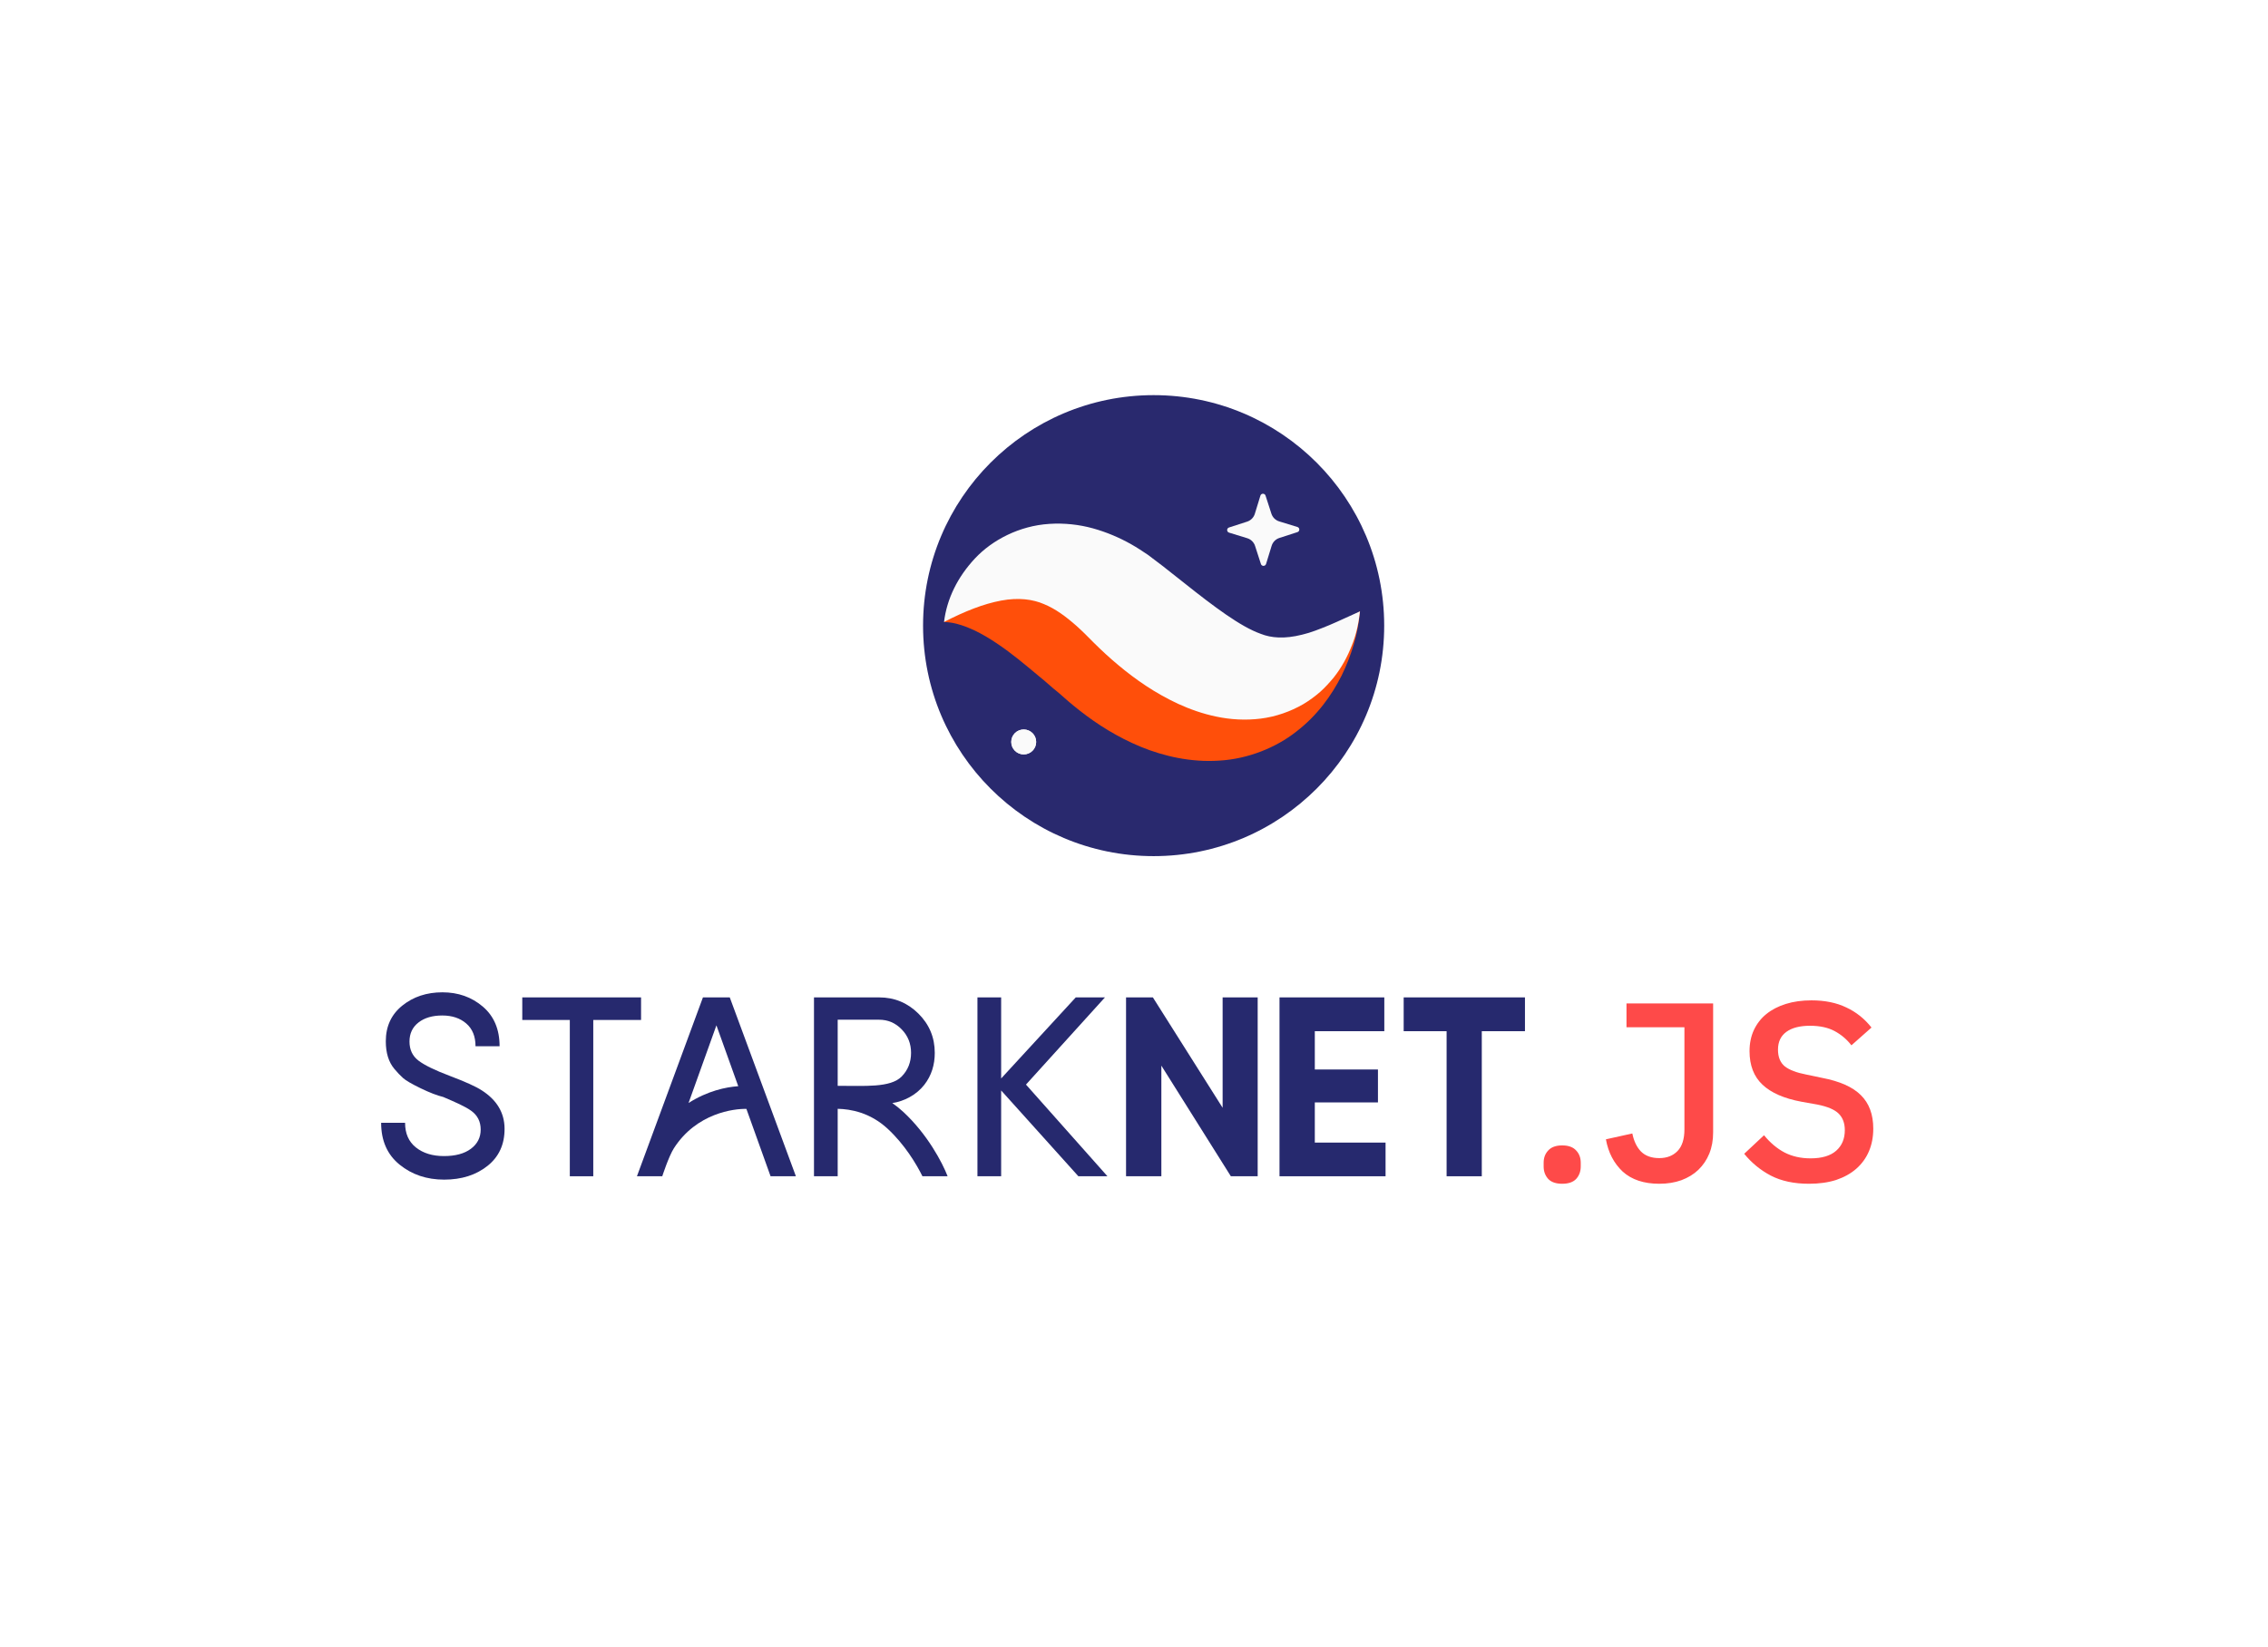
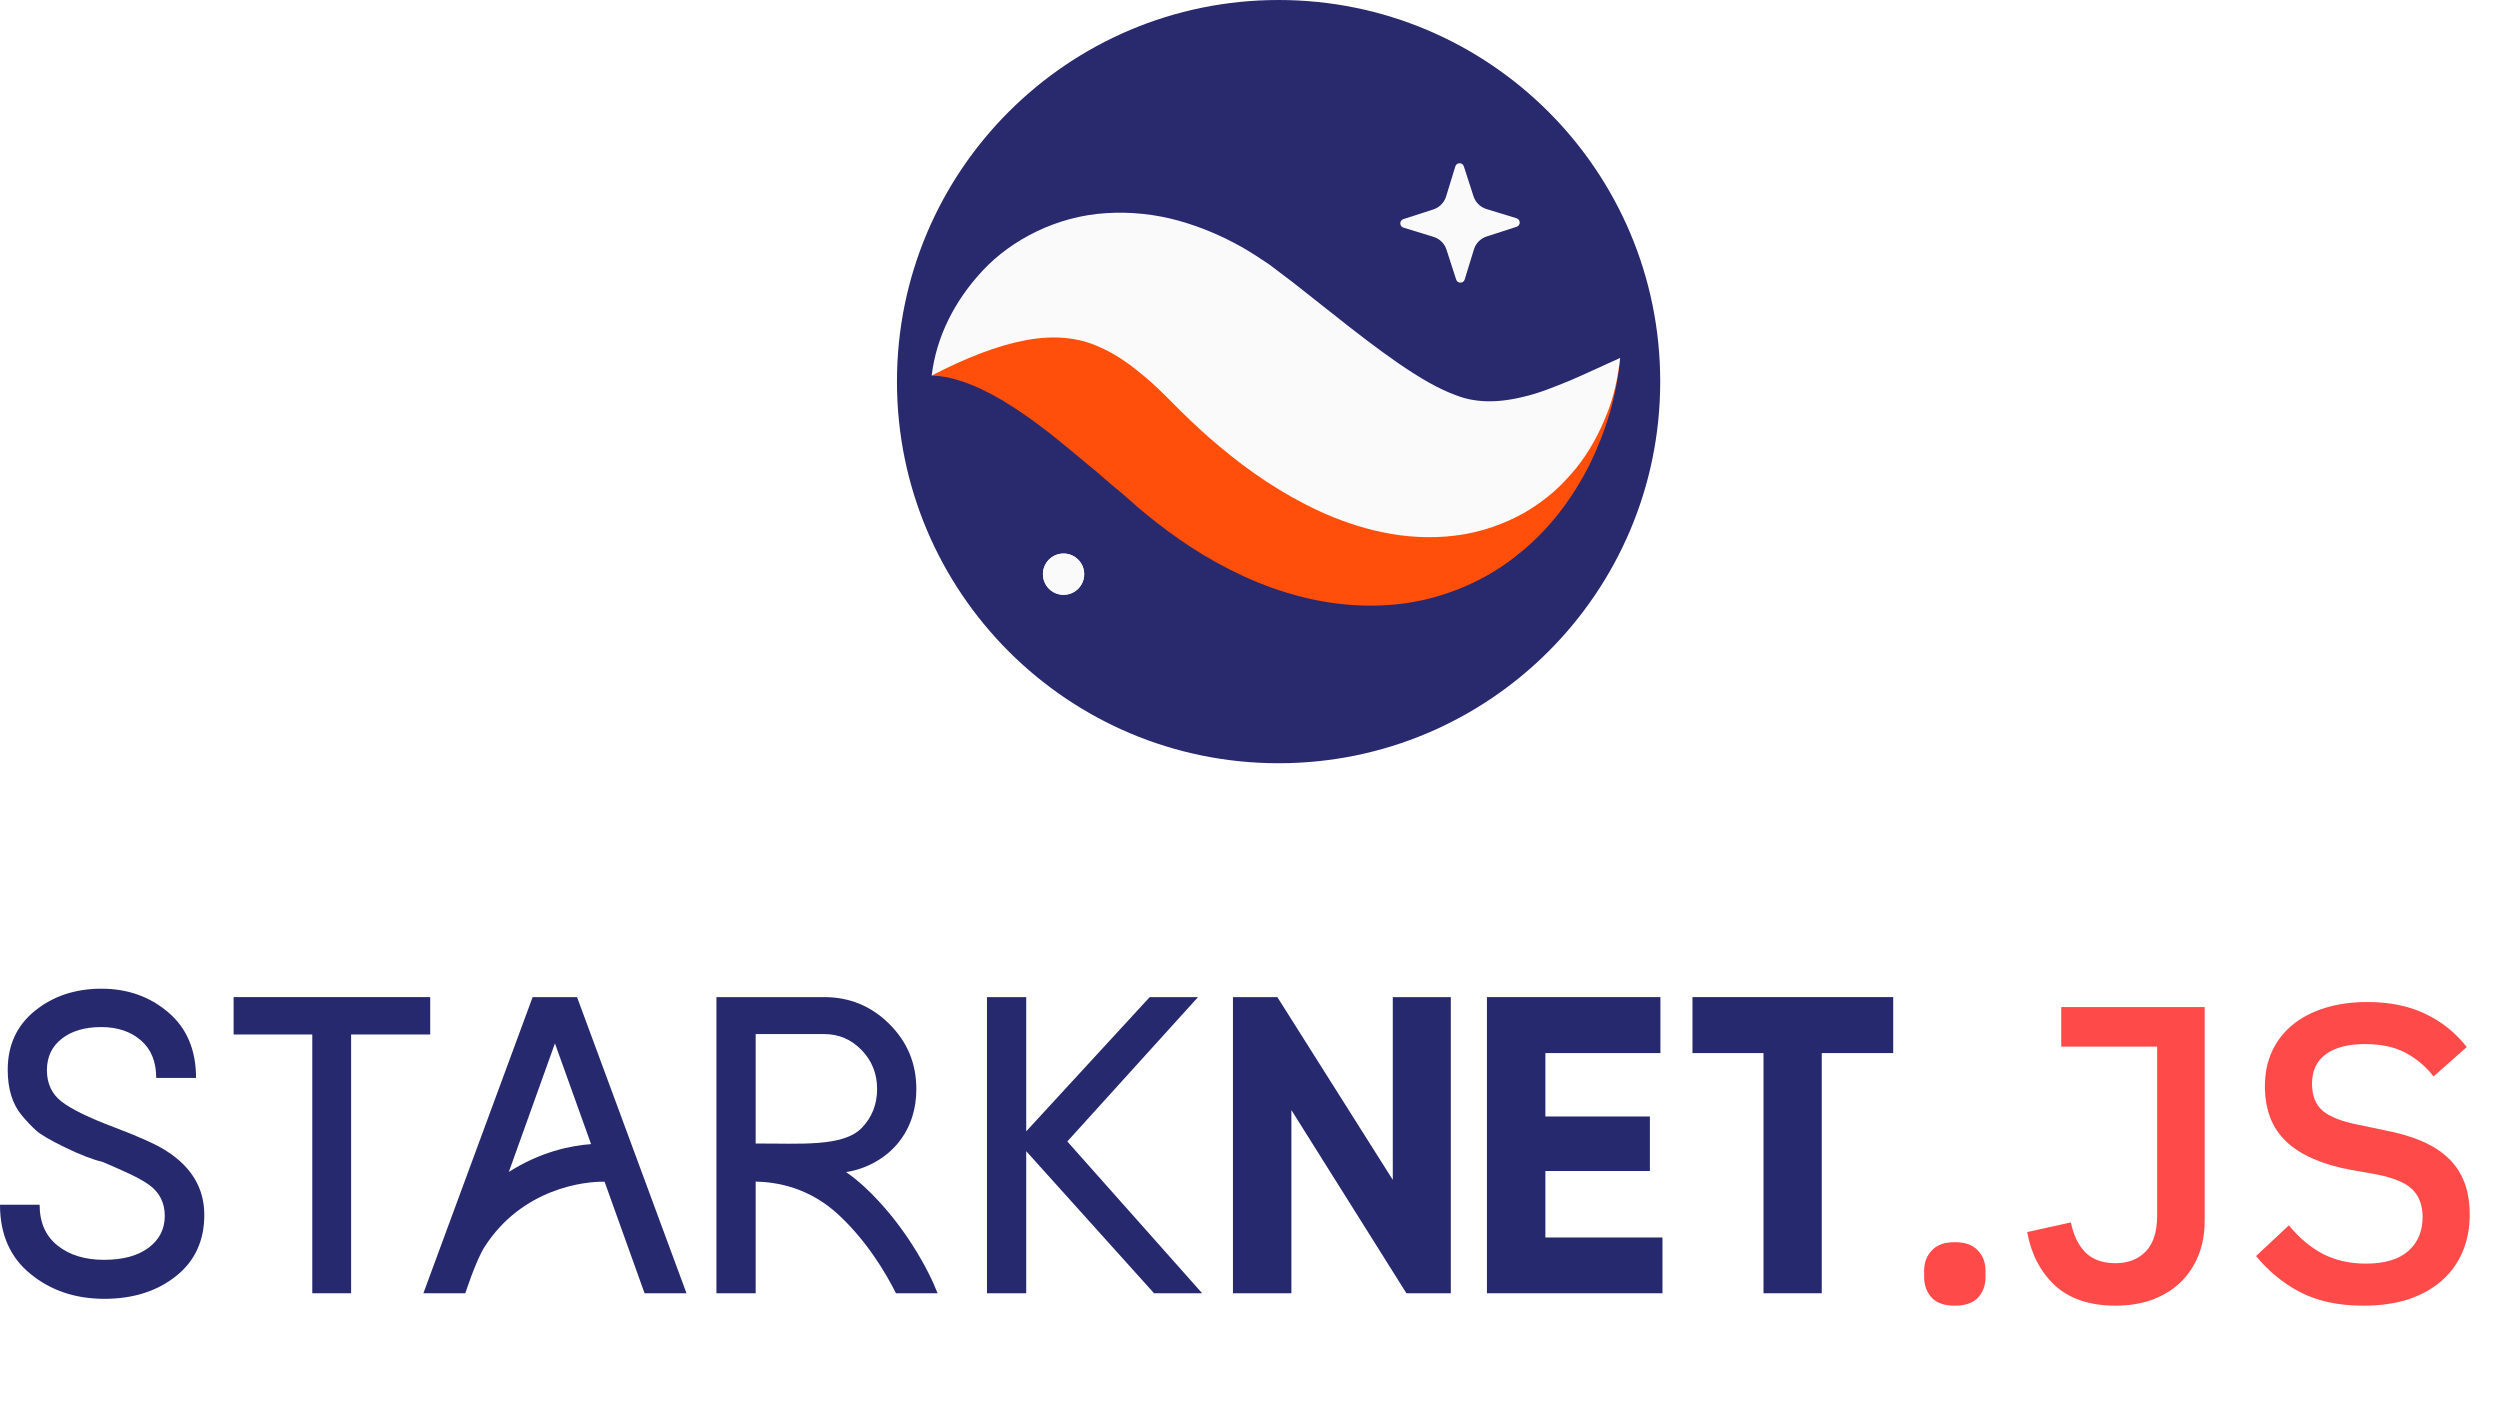
- <svg xmlns="http://www.w3.org/2000/svg" width="482" height="350" viewBox="0 0 482 350" fill="none">
-   <path fill-rule="evenodd" clip-rule="evenodd" d="M294.172 133C294.172 160.062 272.234 182 245.172 182C218.11 182 196.17 160.062 196.17 133C196.17 105.938 218.11 84 245.172 84C272.234 84 294.172 105.938 294.172 133Z" fill="#29296E" />
-   <path fill-rule="evenodd" clip-rule="evenodd" d="M267.973 119.898L266.727 116.049C266.474 115.266 265.856 114.657 265.07 114.416L261.202 113.227C260.667 113.063 260.662 112.308 261.193 112.136L265.044 110.89C265.826 110.636 266.435 110.019 266.677 109.233L267.865 105.364C268.028 104.83 268.784 104.825 268.956 105.357L270.202 109.207C270.455 109.988 271.073 110.597 271.859 110.839L275.727 112.027C276.263 112.192 276.269 112.946 275.736 113.118L271.885 114.364C271.104 114.618 270.494 115.237 270.253 116.023L269.065 119.89C268.901 120.425 268.146 120.431 267.973 119.898Z" fill="#FAFAFA" />
-   <path fill-rule="evenodd" clip-rule="evenodd" d="M200.627 132.224C201.792 129.941 204.095 128.222 206.489 127.135C208.907 126.06 211.566 125.4 214.176 125.186C219.447 124.71 224.582 125.591 229.259 127.115C231.669 127.833 233.825 128.83 236.052 129.837C237.135 130.358 238.152 130.949 239.2 131.519L242.094 133.196C245.272 135.144 248.353 136.869 251.247 138.209C254.149 139.538 256.771 140.436 259.243 140.895C261.715 141.36 264.227 141.354 267.317 140.645C270.382 139.952 273.831 138.457 277.436 136.539C281.062 134.62 284.781 132.267 289.025 129.967C288.599 134.774 287.239 139.28 285.114 143.632C282.938 147.931 279.91 152.125 275.496 155.522C271.166 158.946 265.22 161.332 259.166 161.691C253.11 162.101 247.349 160.766 242.447 158.759C237.527 156.723 233.275 154.047 229.506 151.093C228.466 150.277 227.907 149.814 227.139 149.164L224.993 147.284C223.547 146.153 222.146 144.8 220.715 143.678C217.86 141.292 215.035 138.901 211.938 136.829C210.376 135.775 208.765 134.798 206.939 133.933C206.032 133.514 205.068 133.125 204.033 132.818C202.974 132.473 201.897 132.267 200.627 132.224Z" fill="#FF4F0A" />
-   <path fill-rule="evenodd" clip-rule="evenodd" d="M200.627 132.224C201.221 127.279 203.527 122.64 207.221 118.692C210.897 114.782 216.64 111.768 223.012 111.368C226.156 111.158 229.349 111.509 232.284 112.322C235.205 113.132 237.943 114.313 240.411 115.704C241.644 116.403 242.797 117.167 243.946 117.938L247.009 120.257L251.789 124.028C254.891 126.499 257.852 128.784 260.589 130.671C263.352 132.561 265.705 133.941 267.952 134.75C270.179 135.633 272.993 135.859 276.712 134.924C278.559 134.499 280.485 133.721 282.54 132.879C284.583 132.017 286.705 130.988 289.025 129.967C288.745 132.454 288.24 134.93 287.281 137.244C286.359 139.59 285.145 141.885 283.447 144.025C282.579 145.067 281.648 146.115 280.563 147.082C279.477 148.025 278.275 148.921 276.946 149.707C274.297 151.242 271.153 152.364 267.929 152.763C264.705 153.169 261.467 152.966 258.519 152.341C255.556 151.733 252.855 150.753 250.376 149.622C245.436 147.323 241.302 144.435 237.648 141.377C235.813 139.85 234.093 138.255 232.463 136.636L230.538 134.704C229.958 134.144 229.372 133.581 228.792 133.066C226.453 130.998 224.282 129.418 221.891 128.432C219.518 127.4 216.48 126.976 212.754 127.674C209.042 128.364 204.97 129.969 200.627 132.224Z" fill="#FAFAFA" />
-   <path fill-rule="evenodd" clip-rule="evenodd" d="M220.21 157.724C220.21 159.187 219.023 160.374 217.56 160.374C216.097 160.374 214.912 159.187 214.912 157.724C214.912 156.261 216.097 155.074 217.56 155.074C219.023 155.074 220.21 156.261 220.21 157.724Z" fill="#FAFAFA" />
-   <path fill-rule="evenodd" clip-rule="evenodd" d="M220.21 157.724C220.21 159.187 219.023 160.374 217.56 160.374C216.097 160.374 214.912 159.187 214.912 157.724C214.912 156.261 216.097 155.074 217.56 155.074C219.023 155.074 220.21 156.261 220.21 157.724Z" fill="#FAFAFA" />
-   <path d="M332 251.648C330.668 251.648 329.678 251.306 329.03 250.622C328.382 249.902 328.058 249.02 328.058 247.976V247.166C328.058 246.122 328.382 245.258 329.03 244.574C329.678 243.854 330.668 243.494 332 243.494C333.332 243.494 334.322 243.854 334.97 244.574C335.618 245.258 335.942 246.122 335.942 247.166V247.976C335.942 249.02 335.618 249.902 334.97 250.622C334.322 251.306 333.332 251.648 332 251.648ZM364.079 213.308V240.74C364.079 242.396 363.809 243.89 363.269 245.222C362.729 246.554 361.955 247.706 360.947 248.678C359.975 249.614 358.769 250.352 357.329 250.892C355.925 251.396 354.359 251.648 352.631 251.648C349.355 251.648 346.763 250.784 344.855 249.056C342.983 247.292 341.795 245.006 341.291 242.198L346.907 240.956C347.231 242.576 347.843 243.854 348.743 244.79C349.679 245.726 350.975 246.194 352.631 246.194C354.251 246.194 355.547 245.69 356.519 244.682C357.491 243.674 357.977 242.144 357.977 240.092V218.384H345.665V213.308H364.079ZM384.45 251.648C381.282 251.648 378.582 251.072 376.35 249.92C374.154 248.768 372.264 247.22 370.68 245.276L374.892 241.334C376.224 242.954 377.682 244.178 379.266 245.006C380.886 245.834 382.722 246.248 384.774 246.248C387.186 246.248 389.004 245.708 390.228 244.628C391.452 243.548 392.064 242.09 392.064 240.254C392.064 238.778 391.632 237.608 390.768 236.744C389.904 235.88 388.374 235.232 386.178 234.8L382.83 234.206C379.158 233.522 376.404 232.316 374.568 230.588C372.732 228.86 371.814 226.484 371.814 223.46C371.814 221.804 372.12 220.31 372.732 218.978C373.38 217.61 374.262 216.476 375.378 215.576C376.53 214.64 377.916 213.92 379.536 213.416C381.156 212.912 382.974 212.66 384.99 212.66C387.834 212.66 390.3 213.164 392.388 214.172C394.476 215.144 396.258 216.566 397.734 218.438L393.468 222.218C392.496 220.958 391.308 219.95 389.904 219.194C388.5 218.438 386.754 218.06 384.666 218.06C382.506 218.06 380.832 218.492 379.644 219.356C378.456 220.22 377.862 221.48 377.862 223.136C377.862 224.72 378.348 225.908 379.32 226.7C380.292 227.456 381.804 228.032 383.856 228.428L387.204 229.13C390.984 229.85 393.738 231.074 395.466 232.802C397.23 234.53 398.112 236.906 398.112 239.93C398.112 241.694 397.806 243.296 397.194 244.736C396.582 246.176 395.682 247.418 394.494 248.462C393.342 249.47 391.92 250.262 390.228 250.838C388.536 251.378 386.61 251.648 384.45 251.648Z" fill="#FE4A49" />
-   <path fill-rule="evenodd" clip-rule="evenodd" d="M102.37 231.783C101.138 230.98 98.902 229.967 95.662 228.744C92.421 227.521 90.172 226.423 88.913 225.45C87.655 224.477 87.025 223.133 87.025 221.419C87.025 219.705 87.663 218.353 88.94 217.362C90.216 216.371 91.899 215.876 93.988 215.876C96.077 215.876 97.777 216.443 99.089 217.576C100.402 218.71 101.058 220.321 101.058 222.41H106.173C106.173 218.822 104.985 216.014 102.611 213.988C100.236 211.962 97.376 210.949 94.028 210.949C90.681 210.949 87.837 211.89 85.499 213.774C83.16 215.658 81.991 218.188 81.991 221.366C81.991 223.83 82.597 225.784 83.812 227.231C84.454 227.998 85.07 228.646 85.659 229.172C86.249 229.699 87.489 230.422 89.382 231.341C91.274 232.261 92.881 232.881 94.202 233.202C96.745 234.294 98.83 235.184 100.161 236.148C101.49 237.112 102.156 238.438 102.156 240.125C102.156 241.812 101.464 243.174 100.08 244.209C98.697 245.244 96.787 245.762 94.35 245.762C91.913 245.762 89.926 245.151 88.391 243.928C86.855 242.705 86.088 240.96 86.088 238.692H81C81 242.495 82.307 245.459 84.923 247.583C87.538 249.708 90.694 250.77 94.39 250.77C98.085 250.77 101.156 249.797 103.602 247.851C106.048 245.905 107.257 243.254 107.231 239.897C107.204 236.541 105.584 233.836 102.37 231.783Z" fill="#26296E" />
-   <path fill-rule="evenodd" clip-rule="evenodd" d="M136.239 212.028H110.995V216.828H121.098V250.054H126.083V216.828H136.239V212.028Z" fill="#26296E" />
-   <path fill-rule="evenodd" clip-rule="evenodd" d="M149.391 212.028L135.363 250.054H140.746C140.746 250.054 142.113 245.823 143.222 244.093C148.041 236.582 156.053 235.666 158.628 235.735L163.763 250.054H169.146L155.092 212.028H149.391ZM146.333 234.477L152.255 217.968L156.895 230.904C154.249 231.098 150.392 231.894 146.333 234.477Z" fill="#26296E" />
-   <path fill-rule="evenodd" clip-rule="evenodd" d="M234.828 212.028H228.623L212.766 229.264V212.028H207.728V250.054H212.766V231.81L229.18 250.054H235.358L218.043 230.564L234.828 212.028Z" fill="#26296E" />
-   <path fill-rule="evenodd" clip-rule="evenodd" d="M259.834 235.496L245.011 212.028H239.31V250.054H246.814V226.533L261.584 250.054H267.285V212.028H259.834V235.496Z" fill="#26296E" />
-   <path fill-rule="evenodd" clip-rule="evenodd" d="M279.427 234.356H292.845V227.356H279.427V219.215H294.197V212.029H271.923V250.054H294.462V242.895H279.427V234.356Z" fill="#26296E" />
-   <path fill-rule="evenodd" clip-rule="evenodd" d="M298.313 212.028V219.215H307.434V250.054H314.913V219.215H324.087V212.028H298.313Z" fill="#26296E" />
-   <path fill-rule="evenodd" clip-rule="evenodd" d="M191.964 236.365C191.196 235.655 190.417 235.038 189.636 234.495C192.088 234.133 194.73 232.793 196.431 230.617C197.982 228.634 198.659 226.321 198.659 223.829C198.659 220.558 197.501 217.774 195.185 215.476C192.869 213.178 190.085 212.029 186.832 212.029H172.99V250.054H178.028V235.714C180.783 235.778 184.88 236.473 188.646 239.953C192.257 243.295 194.752 247.447 196.037 250.052H201.388C200.28 247.174 197.105 241.119 191.964 236.365ZM186.832 216.775C188.706 216.775 190.306 217.461 191.632 218.83C192.958 220.2 193.62 221.862 193.62 223.815C193.62 225.769 192.978 227.464 191.632 228.84C189.231 231.294 183.682 230.805 178.177 230.83C178.127 230.829 178.077 230.827 178.028 230.826V216.775H186.832Z" fill="#26296E" />
+ <svg xmlns="http://www.w3.org/2000/svg" width="321" height="182" viewBox="0 0 321 182" fill="none">
+   <path fill-rule="evenodd" clip-rule="evenodd" d="M213.172 49C213.172 76.062 191.234 98 164.172 98C137.11 98 115.17 76.062 115.17 49C115.17 21.938 137.11 0 164.172 0C191.234 0 213.172 21.938 213.172 49Z" fill="#29296E" />
+   <path fill-rule="evenodd" clip-rule="evenodd" d="M186.973 35.898L185.727 32.049C185.474 31.266 184.856 30.657 184.07 30.416L180.202 29.227C179.667 29.063 179.662 28.308 180.193 28.136L184.044 26.89C184.826 26.637 185.435 26.018 185.677 25.233L186.865 21.364C187.028 20.83 187.784 20.825 187.956 21.357L189.202 25.207C189.455 25.988 190.073 26.597 190.859 26.839L194.727 28.027C195.263 28.192 195.269 28.946 194.736 29.118L190.885 30.364C190.104 30.618 189.494 31.237 189.253 32.023L188.065 35.89C187.901 36.425 187.146 36.431 186.973 35.898Z" fill="#FAFAFA" />
+   <path fill-rule="evenodd" clip-rule="evenodd" d="M119.627 48.224C120.792 45.941 123.095 44.222 125.489 43.135C127.907 42.06 130.566 41.4 133.176 41.186C138.447 40.71 143.582 41.591 148.259 43.115C150.669 43.833 152.825 44.83 155.052 45.837C156.135 46.358 157.152 46.949 158.2 47.519L161.094 49.196C164.272 51.144 167.353 52.869 170.247 54.209C173.149 55.538 175.771 56.436 178.243 56.895C180.715 57.36 183.227 57.354 186.317 56.645C189.382 55.952 192.831 54.457 196.436 52.539C200.062 50.62 203.781 48.267 208.025 45.967C207.599 50.773 206.239 55.28 204.114 59.632C201.938 63.931 198.91 68.125 194.496 71.522C190.166 74.946 184.22 77.332 178.166 77.691C172.11 78.101 166.349 76.766 161.447 74.759C156.527 72.723 152.275 70.047 148.506 67.093C147.466 66.277 146.907 65.814 146.139 65.164L143.993 63.284C142.547 62.153 141.146 60.8 139.715 59.678C136.86 57.292 134.035 54.901 130.938 52.828C129.376 51.775 127.765 50.798 125.939 49.933C125.032 49.514 124.068 49.125 123.033 48.818C121.974 48.472 120.897 48.267 119.627 48.224Z" fill="#FF4F0A" />
+   <path fill-rule="evenodd" clip-rule="evenodd" d="M119.627 48.224C120.221 43.279 122.527 38.64 126.221 34.693C129.897 30.782 135.64 27.768 142.012 27.368C145.156 27.159 148.349 27.509 151.284 28.322C154.205 29.132 156.943 30.313 159.411 31.704C160.644 32.403 161.797 33.167 162.946 33.938L166.009 36.257L170.789 40.028C173.891 42.498 176.852 44.784 179.589 46.671C182.352 48.561 184.705 49.941 186.952 50.75C189.179 51.633 191.993 51.859 195.712 50.924C197.559 50.498 199.485 49.721 201.54 48.879C203.583 48.017 205.705 46.988 208.025 45.967C207.745 48.454 207.24 50.93 206.281 53.244C205.359 55.59 204.145 57.885 202.447 60.025C201.579 61.067 200.648 62.115 199.563 63.082C198.477 64.025 197.275 64.921 195.946 65.707C193.297 67.242 190.153 68.364 186.929 68.763C183.705 69.169 180.467 68.966 177.519 68.341C174.556 67.733 171.855 66.753 169.376 65.622C164.436 63.323 160.302 60.435 156.648 57.377C154.813 55.85 153.093 54.255 151.463 52.636L149.538 50.704C148.958 50.144 148.372 49.581 147.792 49.066C145.453 46.998 143.282 45.417 140.891 44.432C138.518 43.4 135.48 42.976 131.754 43.674C128.042 44.364 123.97 45.969 119.627 48.224Z" fill="#FAFAFA" />
+   <path fill-rule="evenodd" clip-rule="evenodd" d="M139.21 73.724C139.21 75.187 138.023 76.374 136.56 76.374C135.097 76.374 133.912 75.187 133.912 73.724C133.912 72.261 135.097 71.074 136.56 71.074C138.023 71.074 139.21 72.261 139.21 73.724Z" fill="#FAFAFA" />
+   <path fill-rule="evenodd" clip-rule="evenodd" d="M139.21 73.724C139.21 75.187 138.023 76.374 136.56 76.374C135.097 76.374 133.912 75.187 133.912 73.724C133.912 72.261 135.097 71.074 136.56 71.074C138.023 71.074 139.21 72.261 139.21 73.724Z" fill="#FAFAFA" />
+   <path d="M251 167.648C249.668 167.648 248.678 167.306 248.03 166.622C247.382 165.902 247.058 165.02 247.058 163.976V163.166C247.058 162.122 247.382 161.258 248.03 160.574C248.678 159.854 249.668 159.494 251 159.494C252.332 159.494 253.322 159.854 253.97 160.574C254.618 161.258 254.942 162.122 254.942 163.166V163.976C254.942 165.02 254.618 165.902 253.97 166.622C253.322 167.306 252.332 167.648 251 167.648ZM283.079 129.308V156.74C283.079 158.396 282.809 159.89 282.269 161.222C281.729 162.554 280.955 163.706 279.947 164.678C278.975 165.614 277.769 166.352 276.329 166.892C274.925 167.396 273.359 167.648 271.631 167.648C268.355 167.648 265.763 166.784 263.855 165.056C261.983 163.292 260.795 161.006 260.291 158.198L265.907 156.956C266.231 158.576 266.843 159.854 267.743 160.79C268.679 161.726 269.975 162.194 271.631 162.194C273.251 162.194 274.547 161.69 275.519 160.682C276.491 159.674 276.977 158.144 276.977 156.092V134.384H264.665V129.308H283.079ZM303.45 167.648C300.282 167.648 297.582 167.072 295.35 165.92C293.154 164.768 291.264 163.22 289.68 161.276L293.892 157.334C295.224 158.954 296.682 160.178 298.266 161.006C299.886 161.834 301.722 162.248 303.774 162.248C306.186 162.248 308.004 161.708 309.228 160.628C310.452 159.548 311.064 158.09 311.064 156.254C311.064 154.778 310.632 153.608 309.768 152.744C308.904 151.88 307.374 151.232 305.178 150.8L301.83 150.206C298.158 149.522 295.404 148.316 293.568 146.588C291.732 144.86 290.814 142.484 290.814 139.46C290.814 137.804 291.12 136.31 291.732 134.978C292.38 133.61 293.262 132.476 294.378 131.576C295.53 130.64 296.916 129.92 298.536 129.416C300.156 128.912 301.974 128.66 303.99 128.66C306.834 128.66 309.3 129.164 311.388 130.172C313.476 131.144 315.258 132.566 316.734 134.438L312.468 138.218C311.496 136.958 310.308 135.95 308.904 135.194C307.5 134.438 305.754 134.06 303.666 134.06C301.506 134.06 299.832 134.492 298.644 135.356C297.456 136.22 296.862 137.48 296.862 139.136C296.862 140.72 297.348 141.908 298.32 142.7C299.292 143.456 300.804 144.032 302.856 144.428L306.204 145.13C309.984 145.85 312.738 147.074 314.466 148.802C316.23 150.53 317.112 152.906 317.112 155.93C317.112 157.694 316.806 159.296 316.194 160.736C315.582 162.176 314.682 163.418 313.494 164.462C312.342 165.47 310.92 166.262 309.228 166.838C307.536 167.378 305.61 167.648 303.45 167.648Z" fill="#FE4A49" />
+   <path fill-rule="evenodd" clip-rule="evenodd" d="M21.37 147.783C20.138 146.98 17.902 145.967 14.662 144.744C11.421 143.521 9.172 142.423 7.913 141.45C6.655 140.477 6.025 139.133 6.025 137.419C6.025 135.705 6.663 134.353 7.94 133.362C9.216 132.371 10.899 131.876 12.988 131.876C15.077 131.876 16.777 132.443 18.089 133.576C19.402 134.71 20.058 136.321 20.058 138.41H25.173C25.173 134.822 23.985 132.014 21.611 129.988C19.236 127.962 16.376 126.949 13.028 126.949C9.681 126.949 6.837 127.89 4.499 129.774C2.16 131.658 0.991 134.188 0.991 137.366C0.991 139.83 1.597 141.784 2.812 143.231C3.454 143.998 4.07 144.646 4.659 145.172C5.249 145.699 6.489 146.422 8.382 147.341C10.274 148.261 11.881 148.881 13.202 149.202C15.745 150.294 17.83 151.184 19.161 152.148C20.49 153.112 21.156 154.438 21.156 156.125C21.156 157.812 20.464 159.174 19.08 160.209C17.697 161.244 15.787 161.762 13.35 161.762C10.913 161.762 8.926 161.151 7.391 159.928C5.855 158.705 5.088 156.96 5.088 154.692H0C0 158.495 1.307 161.459 3.923 163.583C6.538 165.708 9.694 166.77 13.39 166.77C17.085 166.77 20.156 165.797 22.602 163.851C25.048 161.905 26.257 159.254 26.231 155.897C26.204 152.541 24.584 149.836 21.37 147.783Z" fill="#26296E" />
+   <path fill-rule="evenodd" clip-rule="evenodd" d="M55.239 128.028H29.995V132.828H40.098V166.054H45.083V132.828H55.239V128.028Z" fill="#26296E" />
+   <path fill-rule="evenodd" clip-rule="evenodd" d="M68.391 128.028L54.363 166.054H59.746C59.746 166.054 61.113 161.823 62.222 160.093C67.041 152.582 75.053 151.666 77.628 151.735L82.763 166.054H88.146L74.092 128.028H68.391ZM65.333 150.477L71.255 133.968L75.895 146.904C73.249 147.098 69.392 147.894 65.333 150.477Z" fill="#26296E" />
+   <path fill-rule="evenodd" clip-rule="evenodd" d="M153.828 128.028H147.623L131.766 145.264V128.028H126.728V166.054H131.766V147.81L148.18 166.054H154.358L137.043 146.564L153.828 128.028Z" fill="#26296E" />
+   <path fill-rule="evenodd" clip-rule="evenodd" d="M178.834 151.496L164.011 128.028H158.31V166.054H165.814V142.533L180.584 166.054H186.285V128.028H178.834V151.496Z" fill="#26296E" />
+   <path fill-rule="evenodd" clip-rule="evenodd" d="M198.427 150.356H211.845V143.356H198.427V135.215H213.197V128.029H190.923V166.054H213.462V158.895H198.427V150.356Z" fill="#26296E" />
+   <path fill-rule="evenodd" clip-rule="evenodd" d="M217.313 128.028V135.215H226.434V166.054H233.913V135.215H243.087V128.028H217.313Z" fill="#26296E" />
+   <path fill-rule="evenodd" clip-rule="evenodd" d="M110.964 152.365C110.196 151.655 109.417 151.038 108.636 150.495C111.088 150.133 113.73 148.793 115.431 146.617C116.982 144.634 117.659 142.321 117.659 139.829C117.659 136.558 116.501 133.774 114.185 131.476C111.869 129.178 109.085 128.029 105.832 128.029H91.99V166.054H97.028V151.714C99.783 151.778 103.88 152.473 107.646 155.953C111.257 159.295 113.752 163.447 115.037 166.052H120.388C119.28 163.174 116.105 157.119 110.964 152.365ZM105.832 132.775C107.706 132.775 109.306 133.461 110.632 134.83C111.958 136.2 112.62 137.862 112.62 139.815C112.62 141.769 111.978 143.464 110.632 144.84C108.231 147.294 102.682 146.805 97.177 146.83C97.127 146.829 97.077 146.827 97.028 146.826V132.775H105.832Z" fill="#26296E" />
</svg>
